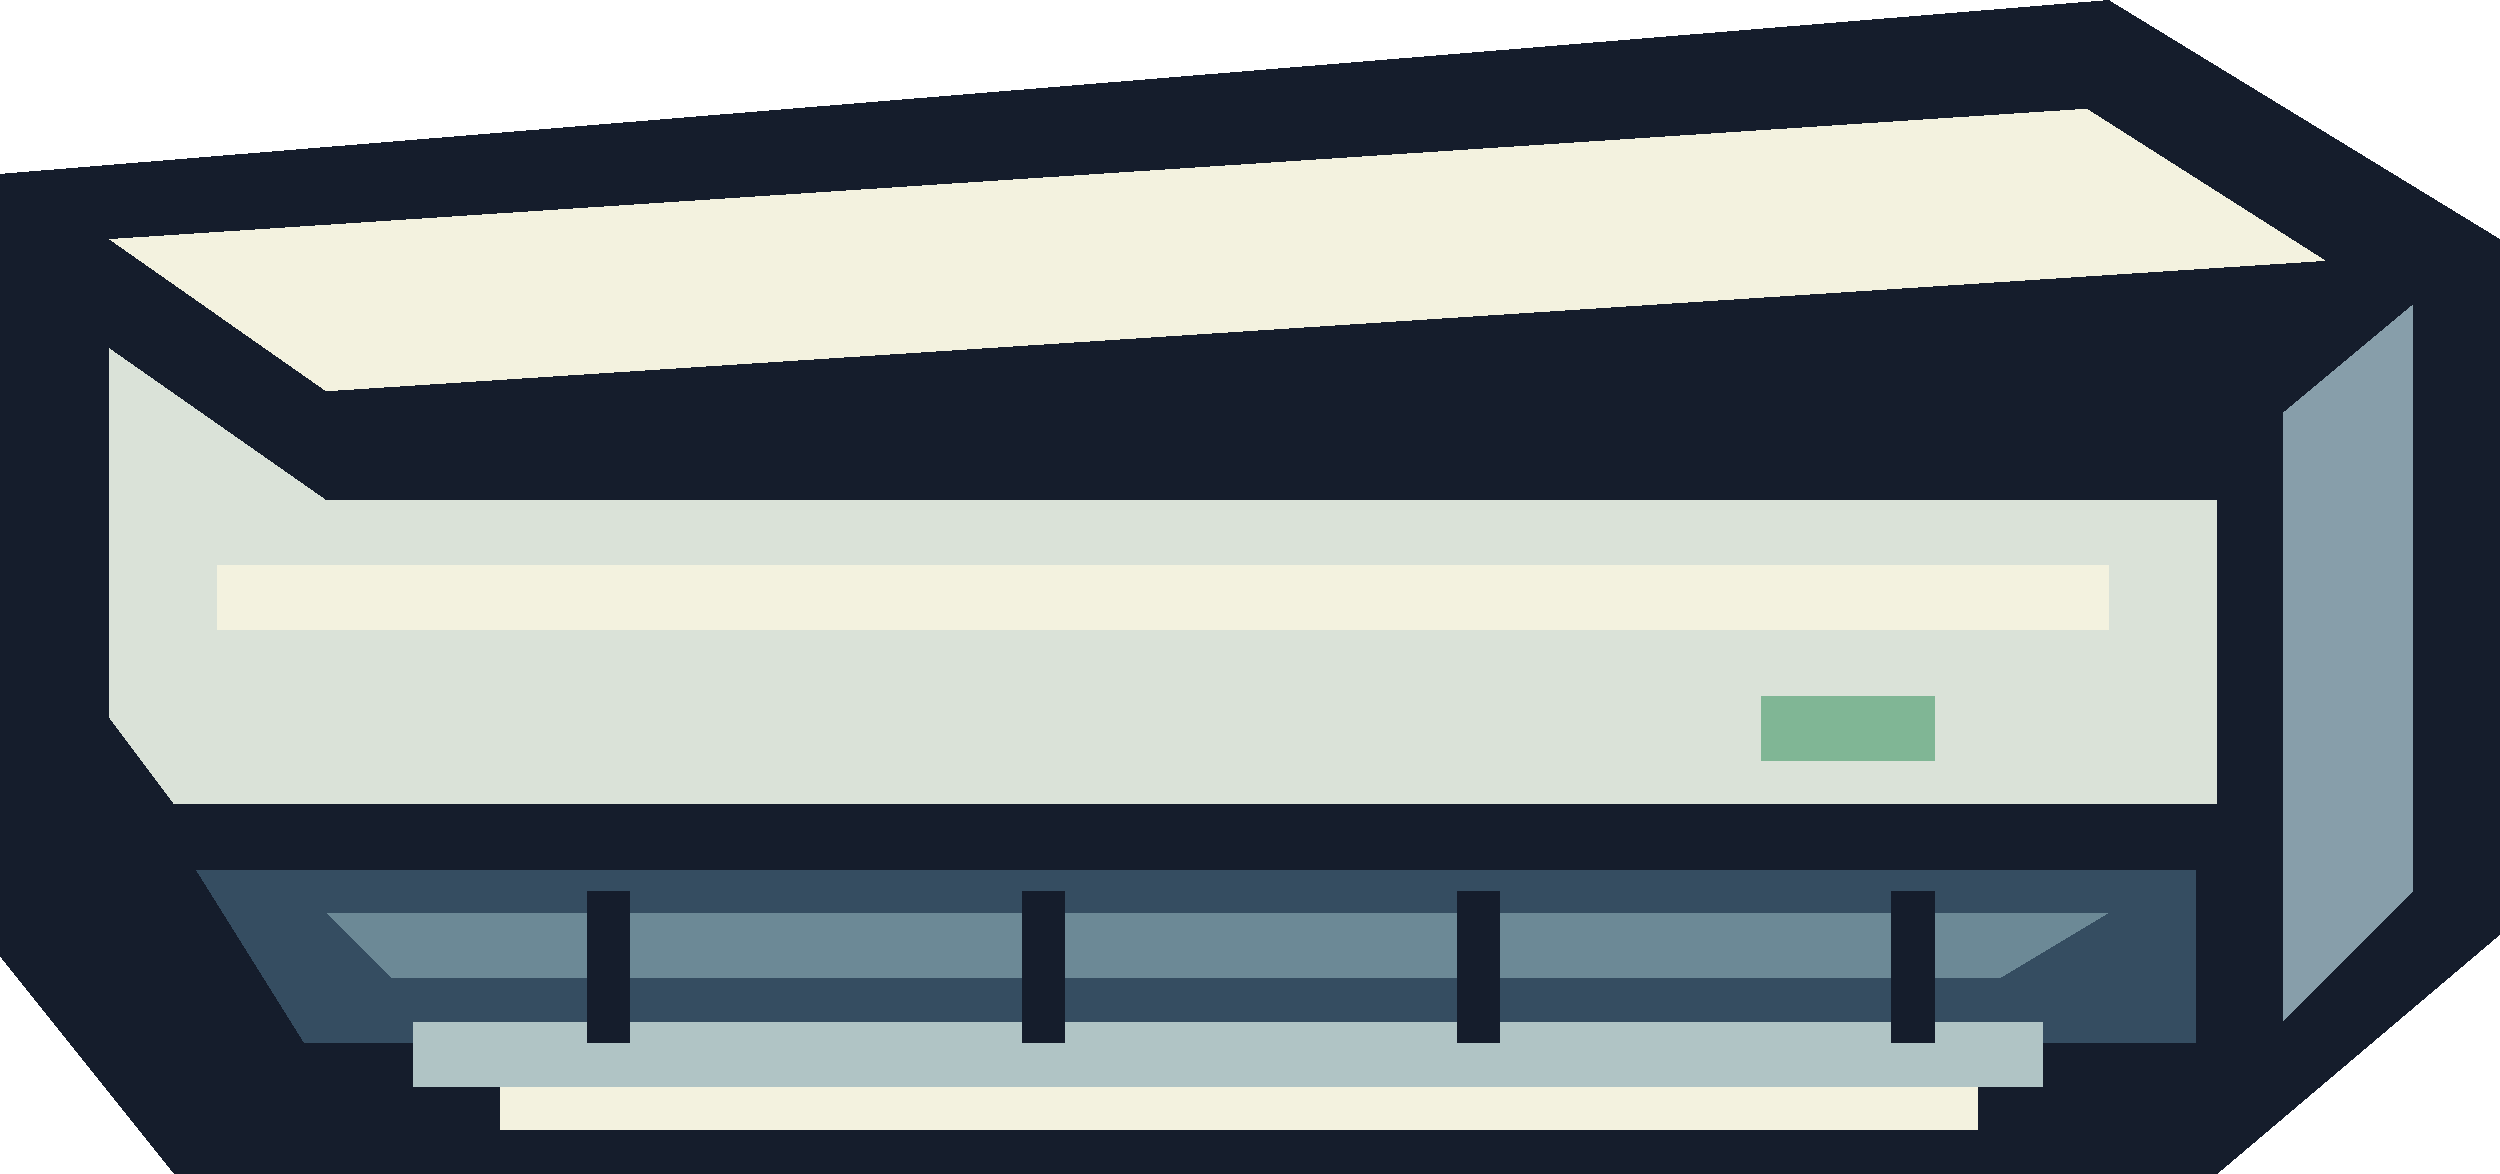
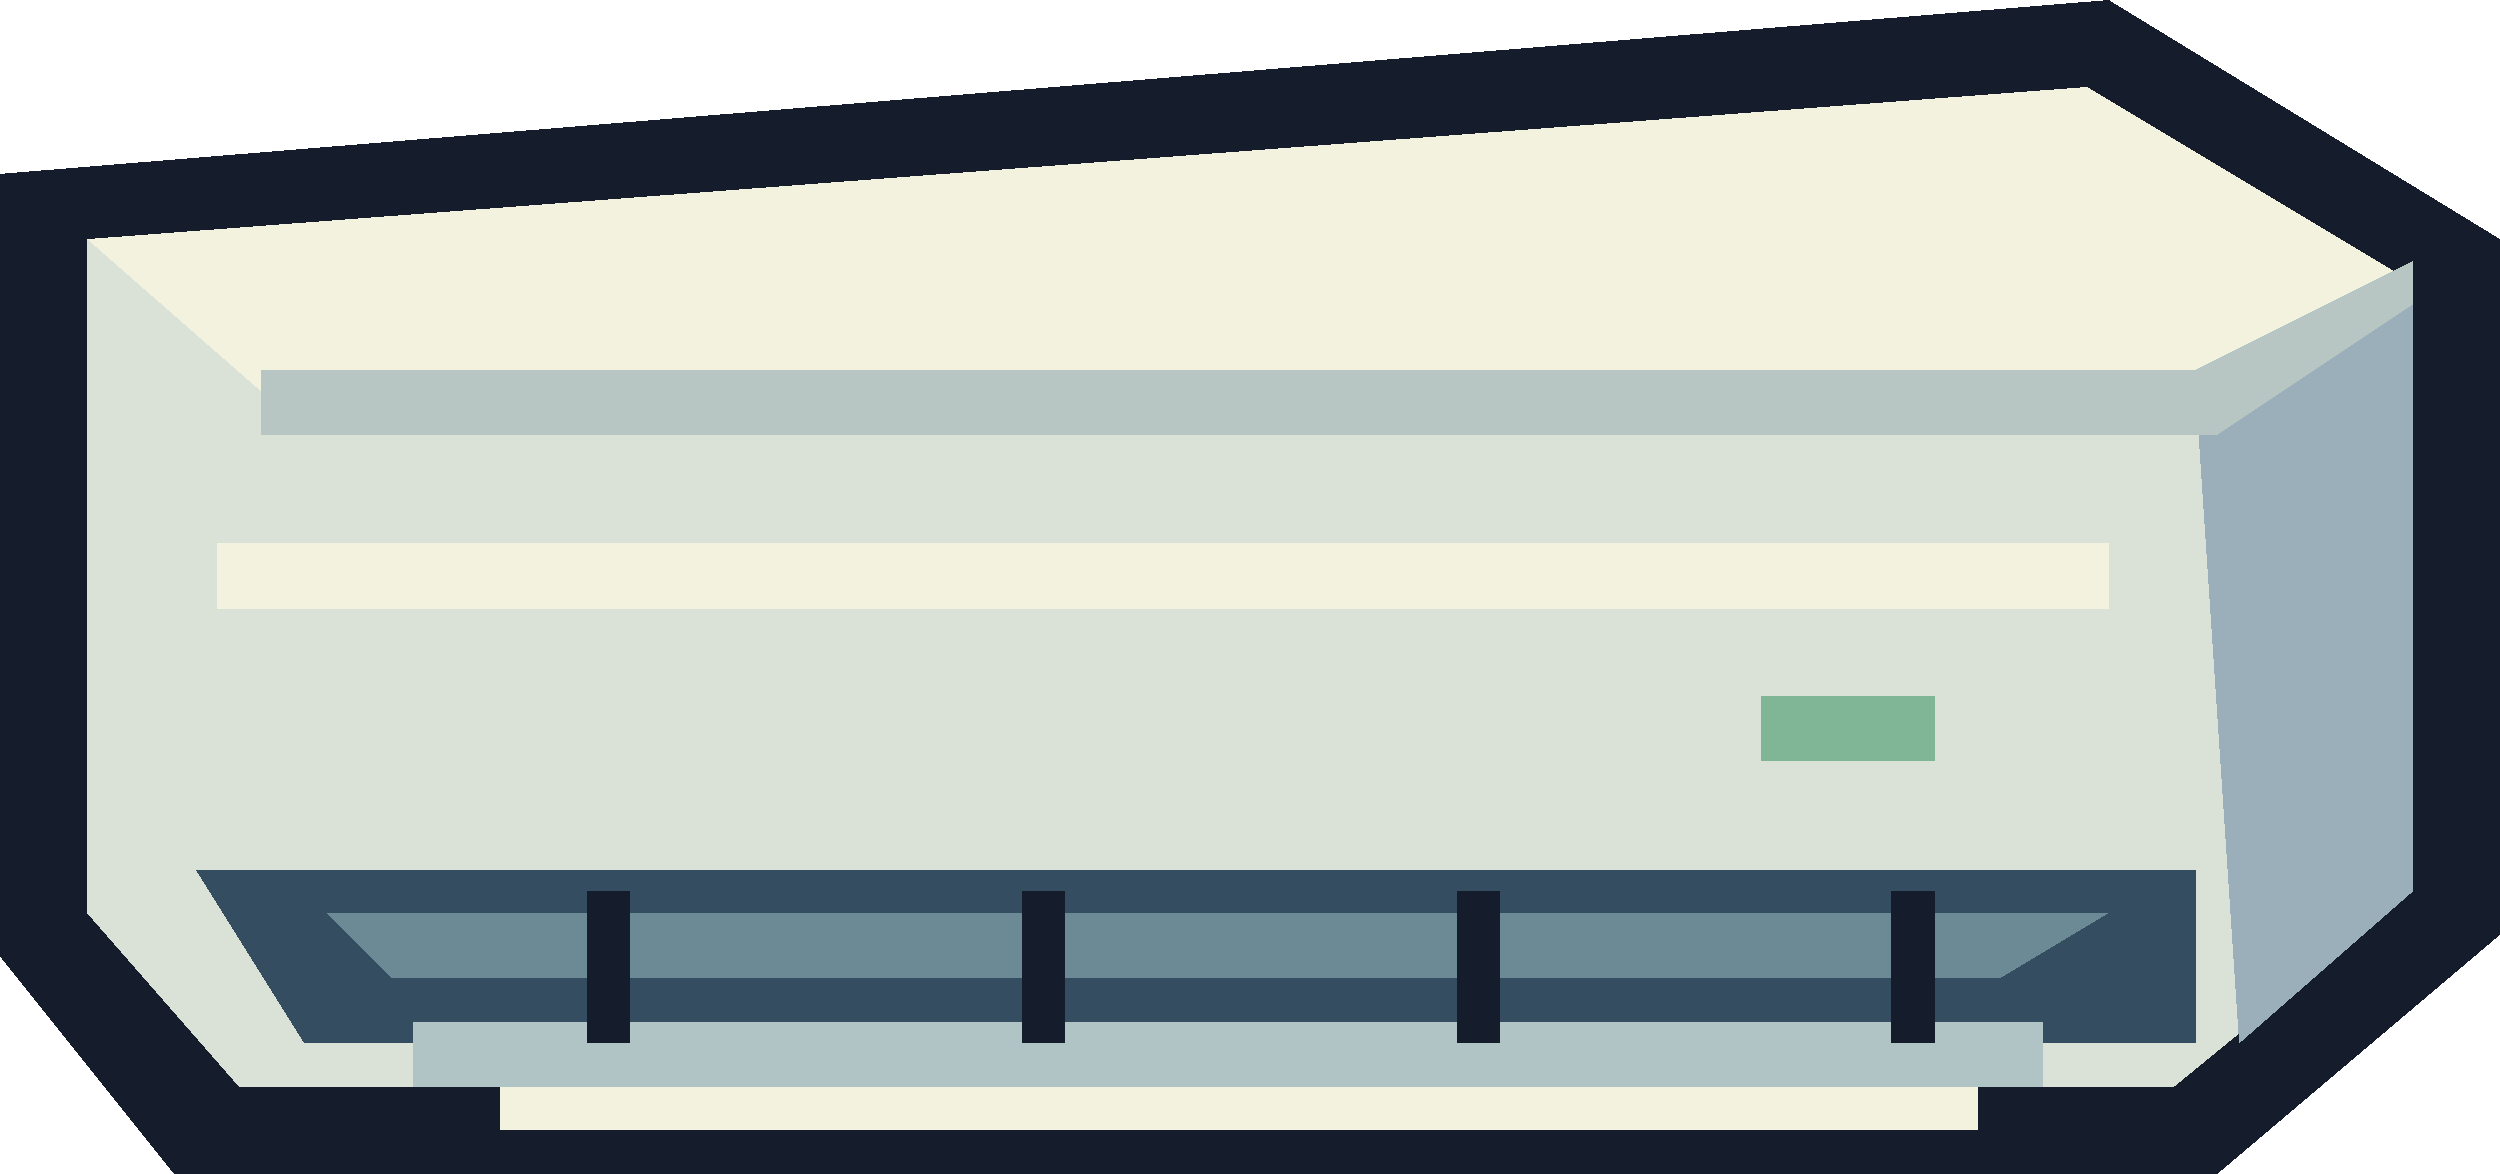
<svg xmlns="http://www.w3.org/2000/svg" width="115" height="54" viewBox="7 33 115 54" shape-rendering="crispEdges">
  <path d="M7 41L104 33L122 44V76L109 87H15L7 77Z" fill="#151d2c" />
-   <path d="M12 44L103 38L114 45L22 51Z" fill="#f3f2df" />
-   <path d="M12 49L22 56H109V70H15L12 66Z" fill="#dae2d8" />
-   <path d="M112 52L118 47V74L112 80Z" fill="#879eaa" />
-   <rect x="17" y="59" width="87" height="3" fill="#f3f2df" />
+   <path d="M11 44L103 37L118 46V74L107 83H18L11 75Z" fill="#dae2d8" />
+   <path d="M11 44L103 37L118 46L108 51H19Z" fill="#f3f2df" />
+   <path d="M108 51L118 46V74L110 81Z" fill="#9aafba" />
+   <path d="M19 50H108L118 45V47L109 53H19Z" fill="#b7c6c2" />
+   <rect x="17" y="58" width="87" height="3" fill="#f3f2df" />
  <rect x="88" y="65" width="8" height="3" fill="#80b695" />
  <path d="M16 73H108V81H21Z" fill="#354d61" />
  <path d="M22 75H104L99 78H25Z" fill="#6c8996" />
  <rect x="26" y="80" width="75" height="3" fill="#b0c4c5" />
  <rect x="34" y="74" width="2" height="7" fill="#151d2c" />
  <rect x="54" y="74" width="2" height="7" fill="#151d2c" />
  <rect x="74" y="74" width="2" height="7" fill="#151d2c" />
  <rect x="94" y="74" width="2" height="7" fill="#151d2c" />
  <rect x="30" y="83" width="68" height="2" fill="#f3f2df" />
</svg>
